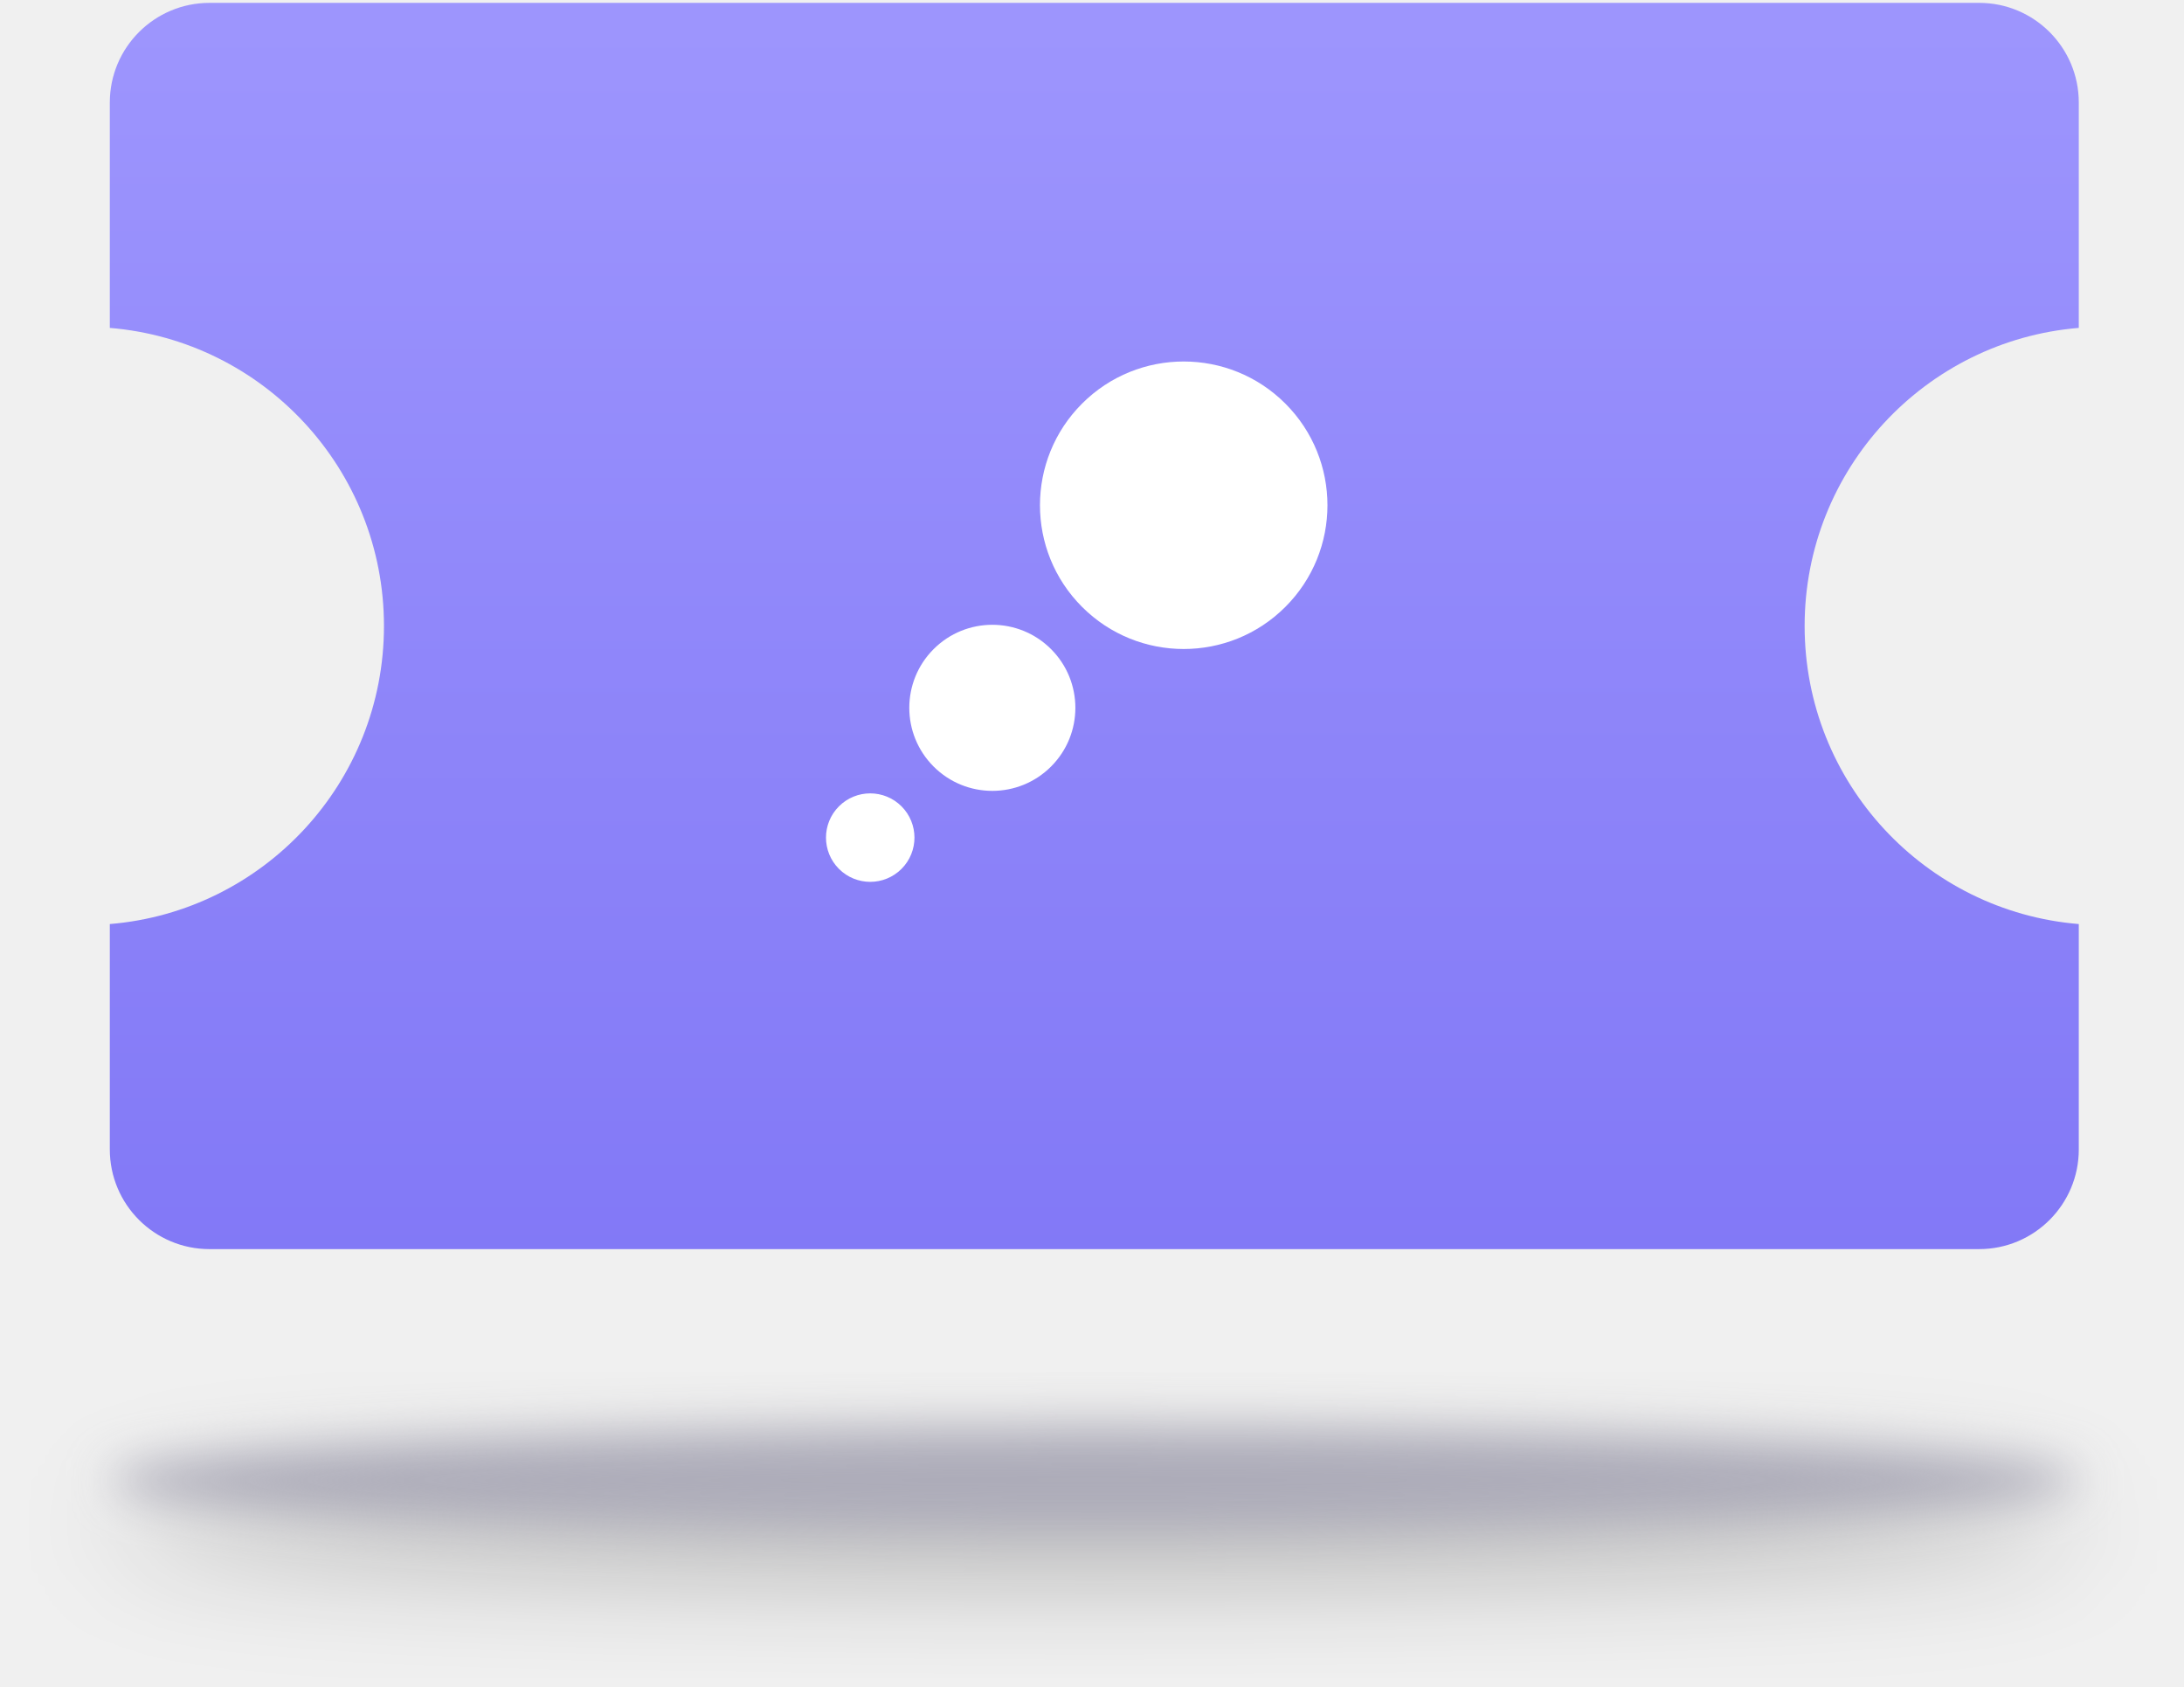
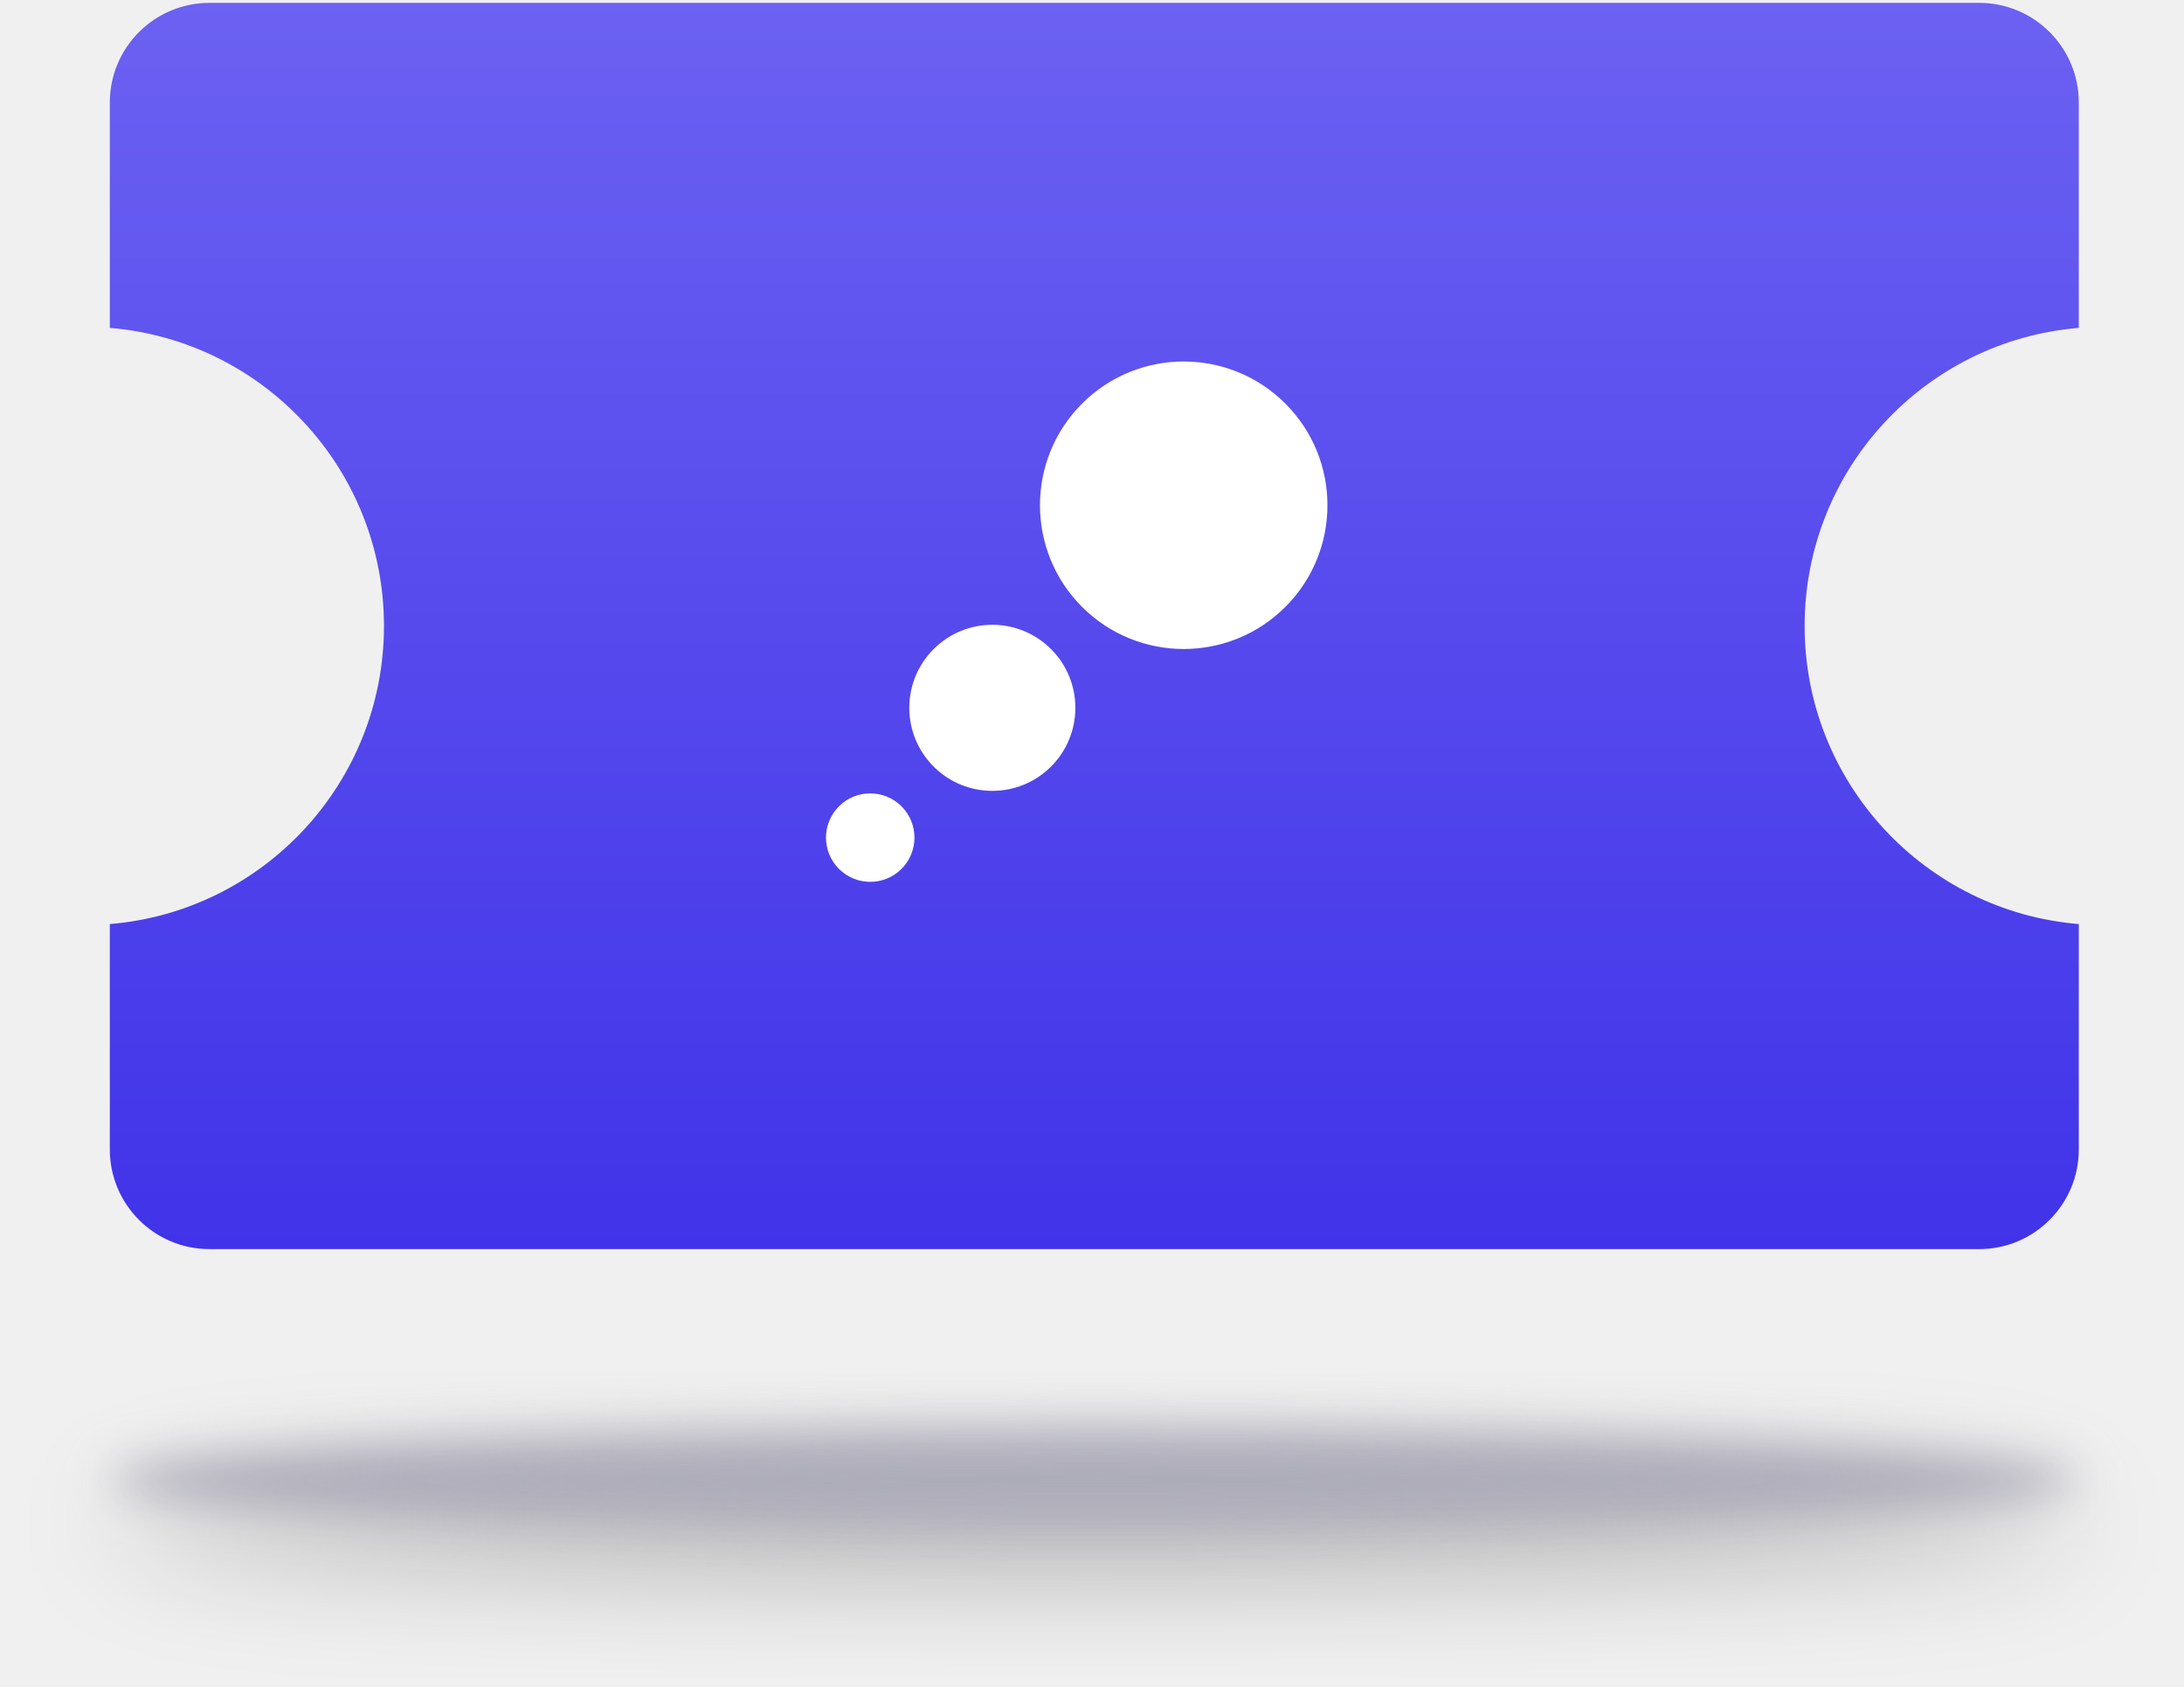
<svg xmlns="http://www.w3.org/2000/svg" width="193" height="149" viewBox="0 0 193 149" fill="none">
-   <path fill-rule="evenodd" clip-rule="evenodd" d="M183.703 101.569V81.655C170.137 80.536 159.475 69.171 159.475 55.315C159.475 41.46 170.137 30.094 183.703 28.975V9.062C183.703 4.197 179.759 0.252 174.893 0.252H88.994V0.253H18.514C13.648 0.253 9.704 4.197 9.704 9.063V28.976C23.27 30.095 33.931 41.46 33.931 55.315C33.931 69.171 23.27 80.536 9.704 81.655V101.569C9.704 106.435 13.648 110.379 18.514 110.379H104.412V110.379H174.893C179.759 110.379 183.703 106.434 183.703 101.569Z" fill="url(#paint0_linear_54_2078)" fill-opacity="0.88" />
-   <circle cx="76.902" cy="74.016" r="3.909" transform="rotate(45 76.9016 74.0162)" fill="white" />
-   <circle cx="87.692" cy="62.548" r="7.338" transform="rotate(45 87.6921 62.5484)" fill="white" />
+   <path fill-rule="evenodd" clip-rule="evenodd" d="M183.703 101.569V81.655C170.137 80.536 159.475 69.171 159.475 55.315C159.475 41.46 170.137 30.094 183.703 28.975V9.062C183.703 4.197 179.759 0.252 174.893 0.252H88.994V0.253H18.514C13.648 0.253 9.704 4.197 9.704 9.063V28.976C23.27 30.095 33.931 41.46 33.931 55.315C33.931 69.171 23.27 80.536 9.704 81.655V101.569C9.704 106.435 13.648 110.379 18.514 110.379H104.412V110.379H174.893C179.759 110.379 183.703 106.434 183.703 101.569Z" fill="url(#paint0_linear_57_2122)" fill-opacity="0.9" />
+   <circle cx="76.902" cy="74.016" r="3.909" transform="rotate(45 76.9016 74.016)" fill="white" />
+   <circle cx="87.692" cy="62.548" r="7.338" transform="rotate(45 87.6921 62.5485)" fill="white" />
  <circle cx="104.605" cy="44.647" r="12.703" transform="rotate(45 104.605 44.6466)" fill="white" />
-   <g filter="url(#filter0_df_54_2078)">
+   <g filter="url(#filter0_df_57_2122)">
    <ellipse cx="96.704" cy="130.752" rx="87" ry="4.5" fill="#A7A6B4" fill-opacity="0.9" shape-rendering="crispEdges" />
  </g>
  <defs>
-     <filter id="filter0_df_54_2078" x="0.704" y="121.252" width="192" height="27" filterUnits="userSpaceOnUse" color-interpolation-filters="sRGB">
+     <filter id="filter0_df_57_2122" x="0.704" y="121.252" width="192" height="27" filterUnits="userSpaceOnUse" color-interpolation-filters="sRGB">
      <feFlood flood-opacity="0" result="BackgroundImageFix" />
      <feColorMatrix in="SourceAlpha" type="matrix" values="0 0 0 0 0 0 0 0 0 0 0 0 0 0 0 0 0 0 127 0" result="hardAlpha" />
      <feOffset dy="4" />
      <feGaussianBlur stdDeviation="4.5" />
      <feComposite in2="hardAlpha" operator="out" />
      <feColorMatrix type="matrix" values="0 0 0 0 0 0 0 0 0 0 0 0 0 0 0 0 0 0 0.25 0" />
-       <feBlend mode="normal" in2="BackgroundImageFix" result="effect1_dropShadow_54_2078" />
-       <feBlend mode="normal" in="SourceGraphic" in2="effect1_dropShadow_54_2078" result="shape" />
-       <feGaussianBlur stdDeviation="2" result="effect2_foregroundBlur_54_2078" />
+       <feBlend mode="normal" in2="BackgroundImageFix" result="effect1_dropShadow_57_2122" />
+       <feBlend mode="normal" in="SourceGraphic" in2="effect1_dropShadow_57_2122" result="shape" />
+       <feGaussianBlur stdDeviation="2" result="effect2_foregroundBlur_57_2122" />
    </filter>
-     <linearGradient id="paint0_linear_54_2078" x1="96.703" y1="0.252" x2="96.703" y2="110.379" gradientUnits="userSpaceOnUse">
-       <stop stop-color="#9289FF" />
-       <stop offset="1" stop-color="#7368F7" />
+     <linearGradient id="paint0_linear_57_2122" x1="96.703" y1="0.252" x2="96.703" y2="110.379" gradientUnits="userSpaceOnUse">
+       <stop stop-color="#5D51F2" />
+       <stop offset="1" stop-color="#2D1EE8" />
    </linearGradient>
  </defs>
</svg>
